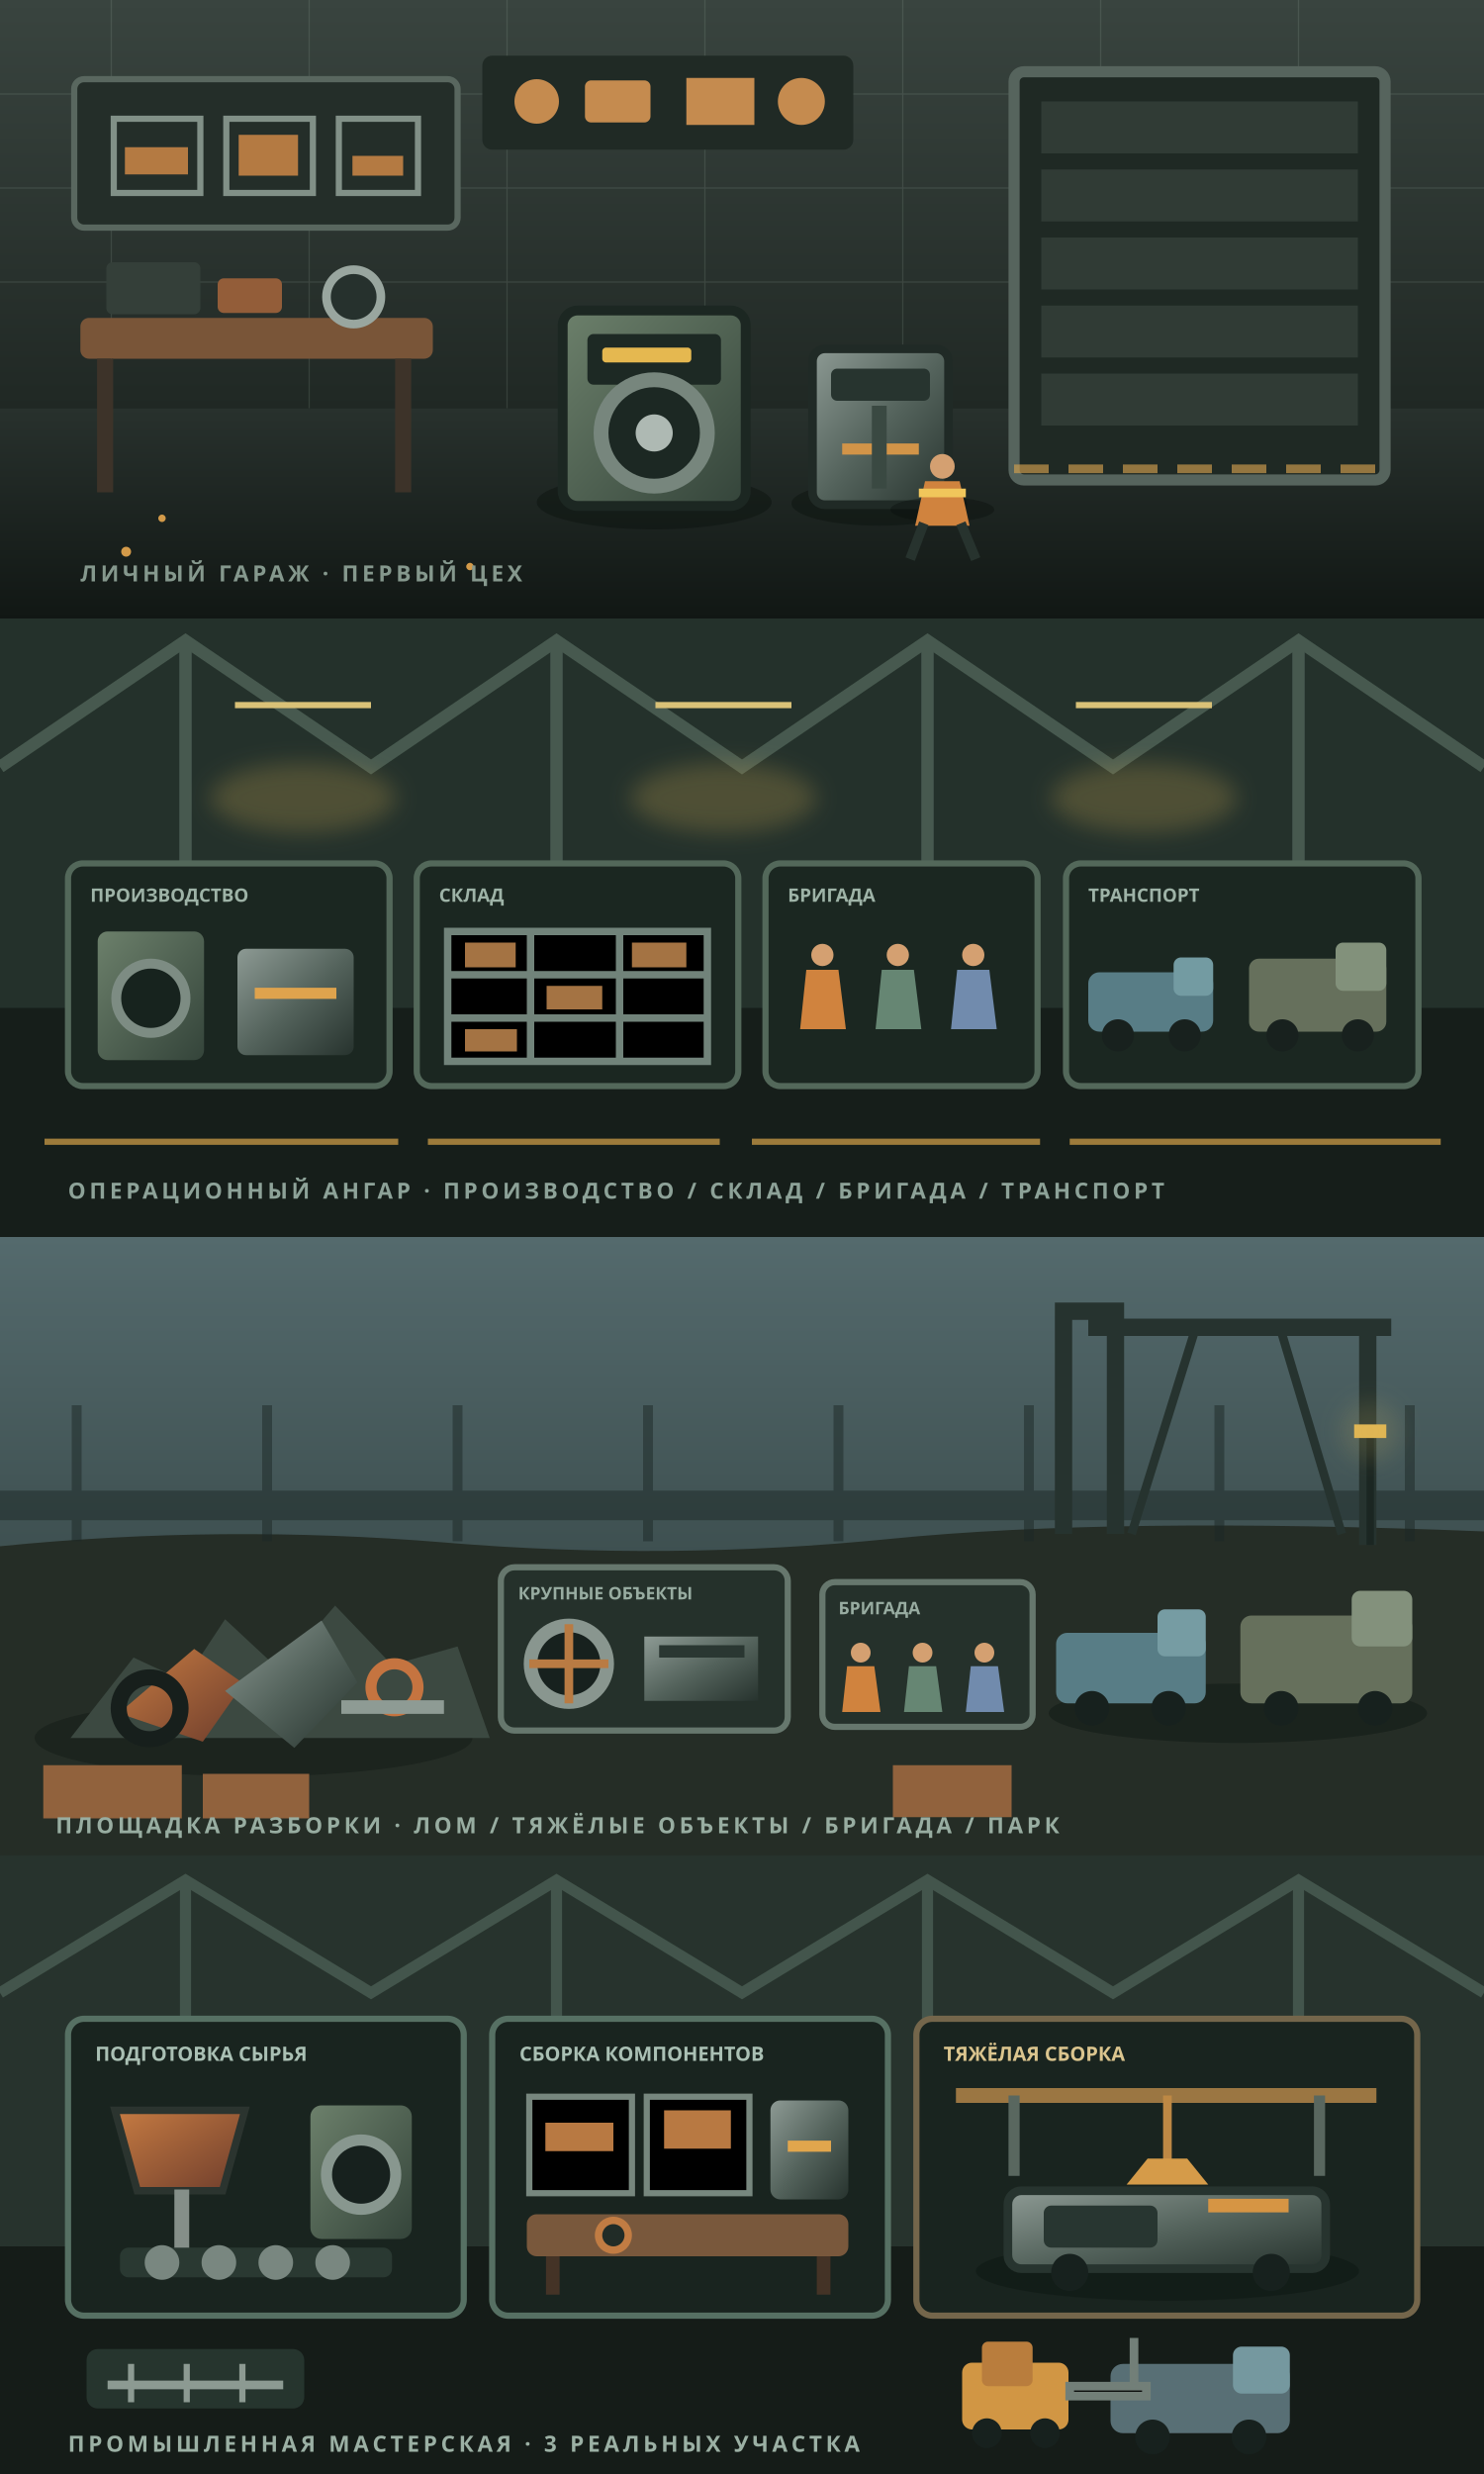
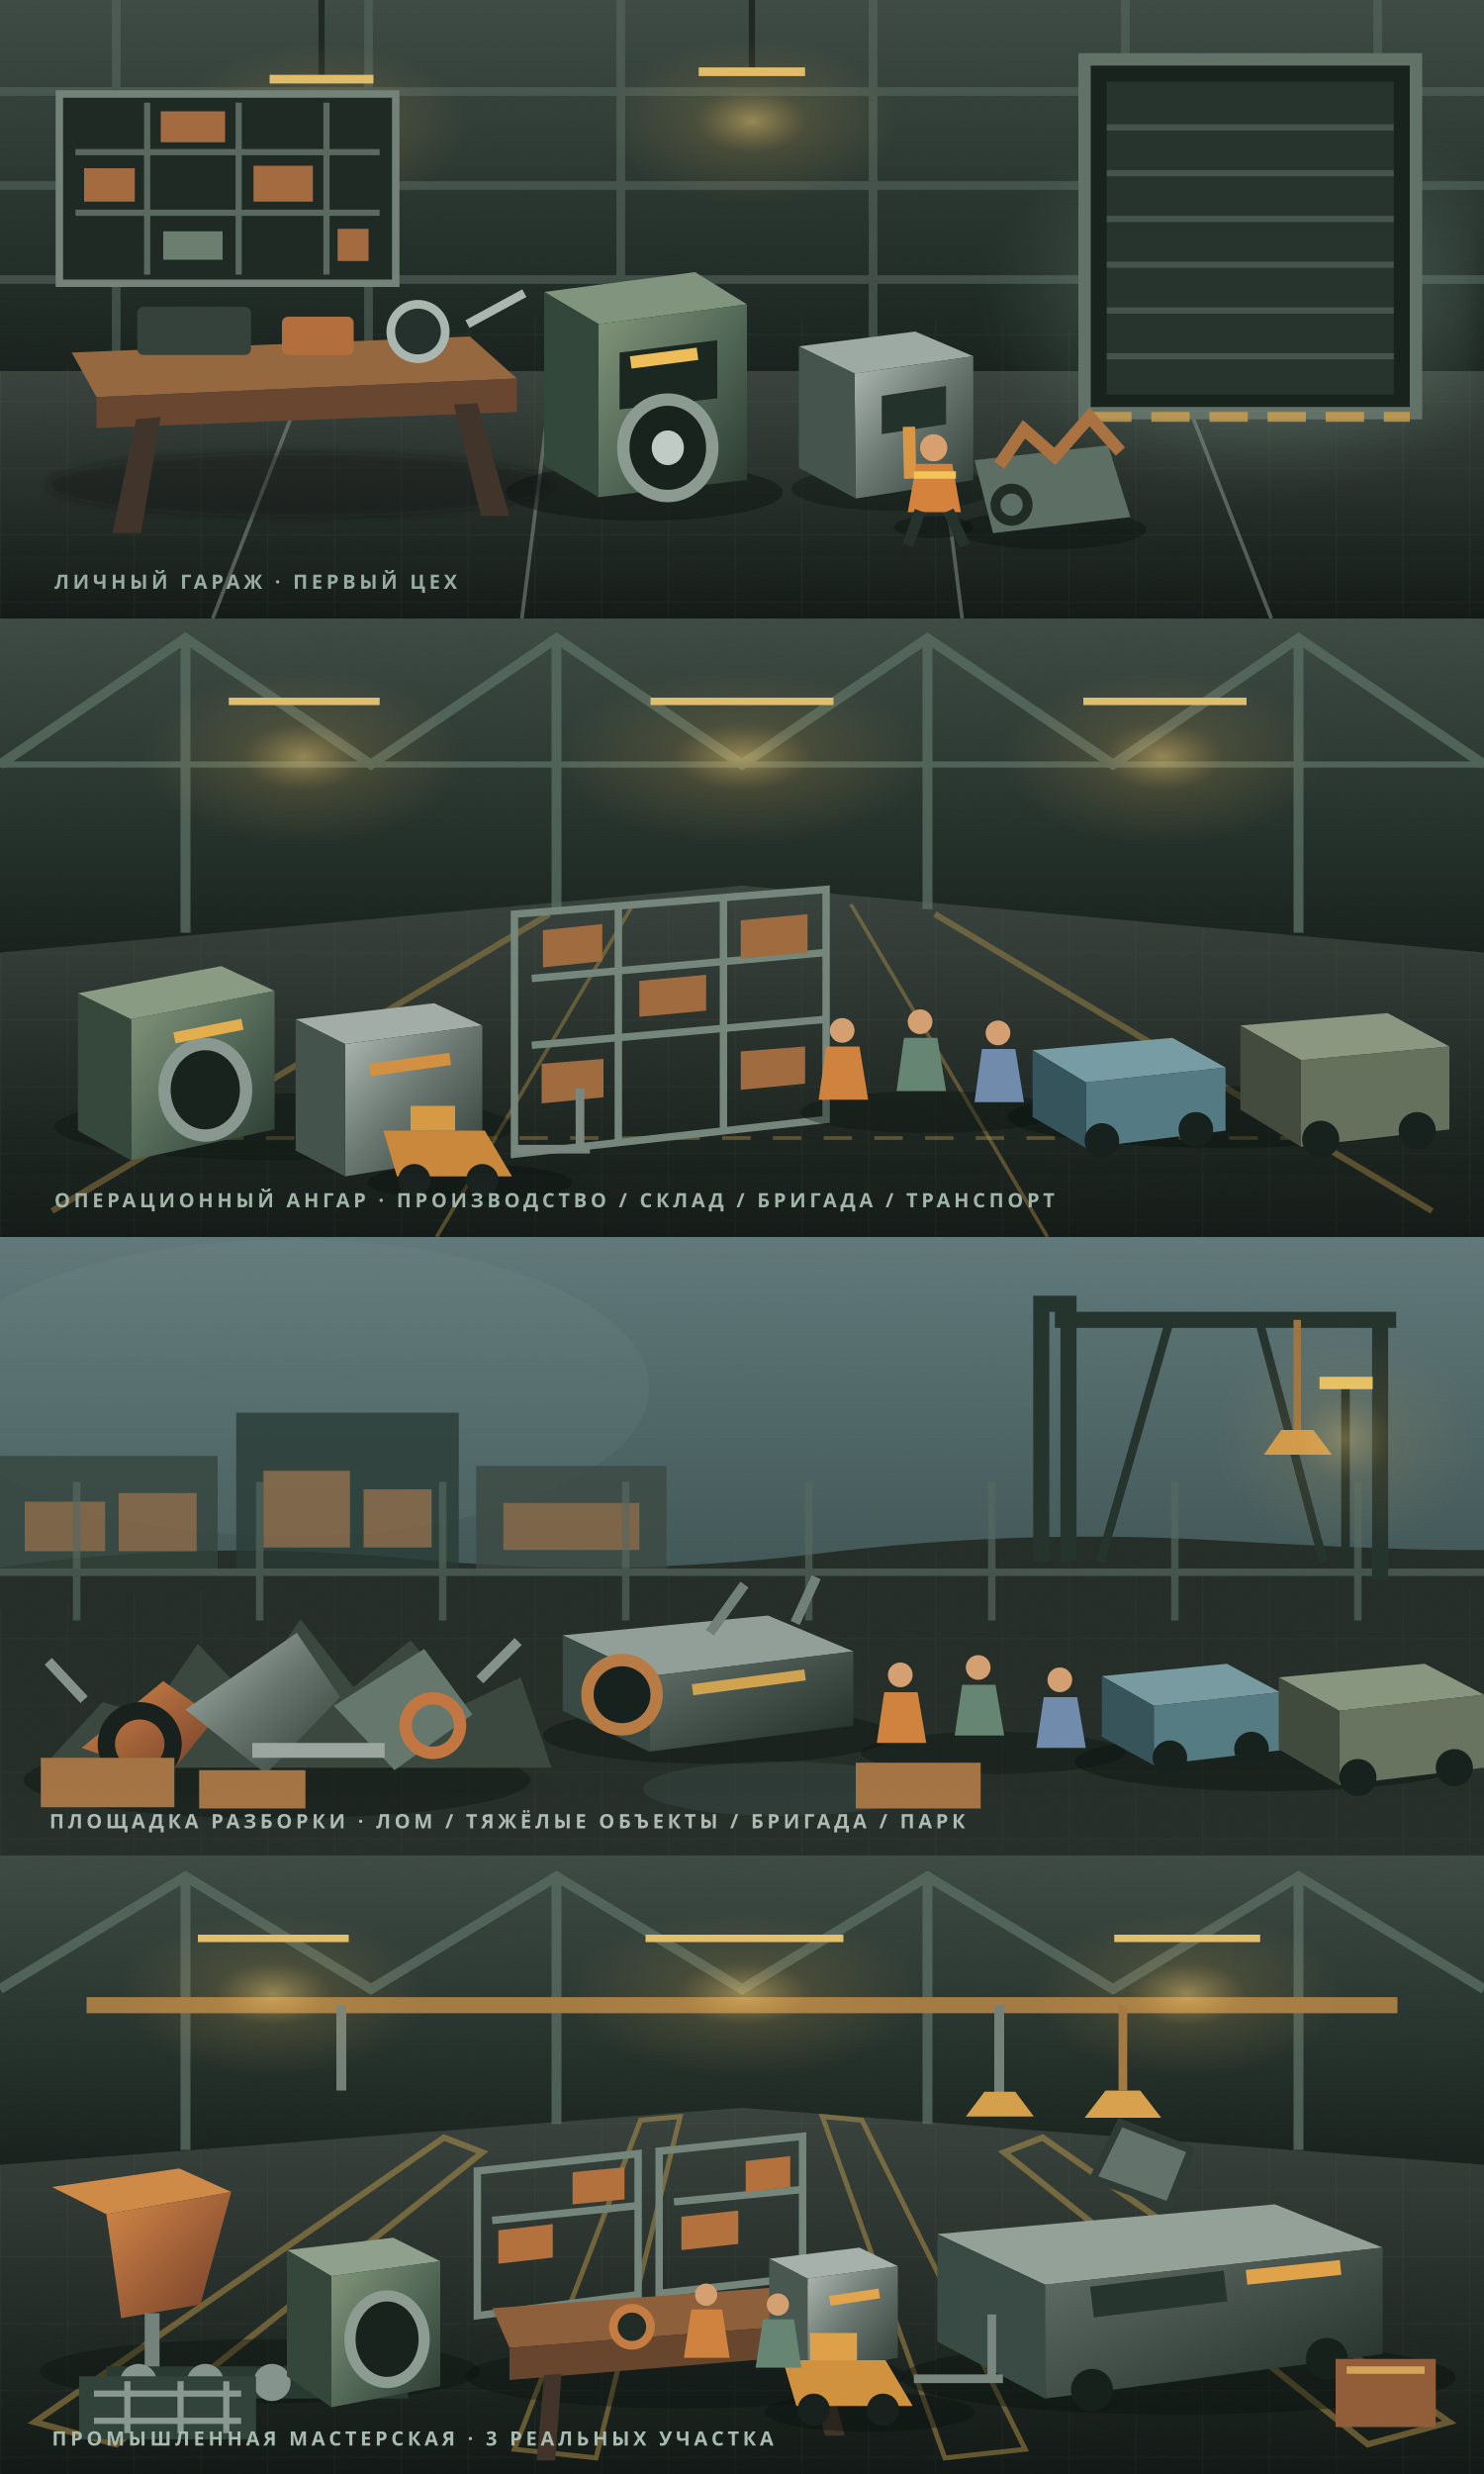
<svg xmlns="http://www.w3.org/2000/svg" width="1200" height="2000" viewBox="0 0 1200 2000">
  <defs>
-     <linearGradient id="wall" x1="0" y1="0" x2="0" y2="1">
-       <stop stop-color="#39443f" />
-       <stop offset="1" stop-color="#202824" />
-     </linearGradient>
-     <linearGradient id="floor" x1="0" y1="0" x2="0" y2="1">
-       <stop stop-color="#28312d" />
-       <stop offset="1" stop-color="#111714" />
+     <linearGradient id="wallDeep" x1="0" y1="0" x2="0" y2="1">
+       <stop stop-color="#3d4b44" />
+       <stop offset=".58" stop-color="#26332d" />
+       <stop offset="1" stop-color="#18211d" />
+     </linearGradient>
+     <linearGradient id="floorDeep" x1="0" y1="0" x2="0" y2="1">
+       <stop stop-color="#39433d" />
+       <stop offset="1" stop-color="#111815" />
    </linearGradient>
    <linearGradient id="steel" x1="0" y1="0" x2="1" y2="1">
-       <stop stop-color="#8d9a94" />
-       <stop offset=".52" stop-color="#53625b" />
-       <stop offset="1" stop-color="#27332e" />
+       <stop stop-color="#b0bbb4" />
+       <stop offset=".48" stop-color="#68766f" />
+       <stop offset="1" stop-color="#303d37" />
+     </linearGradient>
+     <linearGradient id="steelDark" x1="0" y1="0" x2="1" y2="1">
+       <stop stop-color="#63726a" />
+       <stop offset="1" stop-color="#202c27" />
    </linearGradient>
    <linearGradient id="rust" x1="0" y1="0" x2="1" y2="1">
-       <stop stop-color="#c67b42" />
-       <stop offset="1" stop-color="#6e3d2c" />
+       <stop stop-color="#d48848" />
+       <stop offset="1" stop-color="#713d29" />
    </linearGradient>
    <linearGradient id="amber" x1="0" y1="0" x2="0" y2="1">
-       <stop stop-color="#efbe5a" />
-       <stop offset="1" stop-color="#b47134" />
-     </linearGradient>
-     <linearGradient id="yardSky" x1="0" y1="0" x2="0" y2="1">
-       <stop stop-color="#546a6d" />
-       <stop offset="1" stop-color="#293735" />
+       <stop stop-color="#f4c768" />
+       <stop offset="1" stop-color="#a96330" />
    </linearGradient>
    <linearGradient id="greenMachine" x1="0" y1="0" x2="1" y2="1">
-       <stop stop-color="#6c806b" />
-       <stop offset="1" stop-color="#34443a" />
-     </linearGradient>
-     <filter id="shadow" x="-40%" y="-40%" width="180%" height="180%">
-       <feGaussianBlur stdDeviation="7" />
+       <stop stop-color="#85977c" />
+       <stop offset=".5" stop-color="#546958" />
+       <stop offset="1" stop-color="#29382f" />
+     </linearGradient>
+     <linearGradient id="sky" x1="0" y1="0" x2="0" y2="1">
+       <stop stop-color="#60787a" />
+       <stop offset=".55" stop-color="#415756" />
+       <stop offset="1" stop-color="#263532" />
+     </linearGradient>
+     <radialGradient id="lamp">
+       <stop stop-color="#f3ce73" stop-opacity=".52" />
+       <stop offset=".38" stop-color="#d6a44d" stop-opacity=".15" />
+       <stop offset="1" stop-color="#d6a44d" stop-opacity="0" />
+     </radialGradient>
+     <radialGradient id="doorLight">
+       <stop stop-color="#b6d0bd" stop-opacity=".45" />
+       <stop offset="1" stop-color="#7aa18a" stop-opacity="0" />
+     </radialGradient>
+     <filter id="smallShadow" x="-30%" y="-30%" width="160%" height="180%">
+       <feGaussianBlur stdDeviation="4" />
    </filter>
-     <filter id="glow" x="-50%" y="-50%" width="200%" height="200%">
-       <feGaussianBlur stdDeviation="9" />
+     <filter id="glow" x="-60%" y="-60%" width="220%" height="220%">
+       <feGaussianBlur stdDeviation="14" />
    </filter>
+     <filter id="noise" x="-10%" y="-10%" width="120%" height="120%">
+       <feTurbulence baseFrequency=".8" numOctaves="2" seed="7" type="fractalNoise" result="n" />
+       <feColorMatrix in="n" values="1 0 0 0 0 0 1 0 0 0 0 0 1 0 0 0 0 0 .035 0" />
+     </filter>
+     <pattern id="grid" width="54" height="54" patternUnits="userSpaceOnUse">
+       <path d="M54 0H0V54" fill="none" stroke="#a9bbb0" stroke-opacity=".06" stroke-width="2" />
+     </pattern>
  </defs>
  <g id="garage">
-     <rect width="1200" height="500" fill="#151d19" />
-     <rect x="0" y="0" width="1200" height="330" fill="url(#wall)" />
-     <rect x="0" y="330" width="1200" height="170" fill="url(#floor)" />
-     <g opacity=".16" stroke="#a8b6af">
-       <path d="M0 76H1200M0 152H1200M0 228H1200" />
-       <path d="M90 0v330M250 0v330M410 0v330M570 0v330M730 0v330M890 0v330M1050 0v330" />
-     </g>
-     <rect x="820" y="58" width="300" height="330" rx="8" fill="#1f2924" stroke="#56645d" stroke-width="9" />
-     <g fill="#303b35">
-       <rect x="842" y="82" width="256" height="42" />
-       <rect x="842" y="137" width="256" height="42" />
-       <rect x="842" y="192" width="256" height="42" />
-       <rect x="842" y="247" width="256" height="42" />
-       <rect x="842" y="302" width="256" height="42" />
-     </g>
-     <path d="M820 379h300" stroke="#d3a04e" stroke-width="7" stroke-dasharray="28 16" opacity=".65" />
-     <rect x="65" y="257" width="285" height="33" rx="7" fill="#795538" />
-     <path d="M85 290v108M326 290v108" stroke="#3d3329" stroke-width="13" />
-     <rect x="86" y="212" width="76" height="42" rx="5" fill="#343f39" />
-     <rect x="176" y="225" width="52" height="28" rx="5" fill="#935d39" />
-     <circle cx="286" cy="240" r="22" fill="#26312d" stroke="#99a69f" stroke-width="7" />
-     <rect x="60" y="64" width="310" height="120" rx="8" fill="#242e29" stroke="#59675f" stroke-width="5" />
-     <g stroke="#819087" stroke-width="5">
-       <path d="M92 96h70v60H92zM183 96h70v60h-70zM274 96h64v60h-64z" fill="none" />
-     </g>
-     <g fill="#b47a42">
-       <rect x="101" y="119" width="51" height="22" />
-       <rect x="193" y="109" width="48" height="33" />
-       <rect x="285" y="126" width="41" height="16" />
-     </g>
-     <g transform="translate(450 174)">
-       <ellipse cx="79" cy="232" rx="95" ry="22" fill="#080e0b" opacity=".4" />
-       <rect x="5" y="77" width="148" height="158" rx="12" fill="url(#greenMachine)" stroke="#1c2722" stroke-width="8" />
-       <rect x="25" y="96" width="108" height="41" rx="5" fill="#1d2924" />
-       <rect x="37" y="107" width="72" height="12" rx="3" fill="#e5b850" />
-       <circle cx="79" cy="176" r="43" fill="#1c2823" stroke="#77867d" stroke-width="12" />
-       <circle cx="79" cy="176" r="15" fill="#aeb9b3" />
-     </g>
-     <g transform="translate(650 230)">
-       <ellipse cx="61" cy="177" rx="71" ry="18" fill="#080e0b" opacity=".4" />
-       <rect x="7" y="52" width="110" height="126" rx="10" fill="url(#steel)" stroke="#202a26" stroke-width="7" />
-       <rect x="22" y="68" width="80" height="26" rx="5" fill="#27342f" />
-       <path d="M31 133h62" stroke="#d29448" stroke-width="9" />
-       <path d="M61 98v67" stroke="#3a4942" stroke-width="12" />
-     </g>
-     <g transform="translate(390 45)">
-       <rect width="300" height="76" rx="8" fill="#202a25" />
-       <g fill="#c58b4f">
-         <circle cx="44" cy="37" r="18" />
-         <rect x="83" y="20" width="53" height="34" rx="5" />
-         <path d="M165 18h55v38h-55z" />
-         <circle cx="258" cy="37" r="19" />
-       </g>
-     </g>
-     <g transform="translate(728 367)">
-       <ellipse cx="34" cy="45" rx="42" ry="10" fill="#070d0a" opacity=".38" />
-       <circle cx="34" cy="10" r="10" fill="#d4a071" />
-       <path d="M20 22h28l8 36H12z" fill="#d0833e" />
-       <path d="M19 56l-11 29M49 56l12 29" stroke="#27332e" stroke-width="8" />
-       <rect x="15" y="28" width="38" height="7" fill="#f1c65b" />
-     </g>
-     <g fill="#d39a49">
-       <circle cx="102" cy="446" r="4" />
-       <circle cx="131" cy="419" r="3" />
-       <circle cx="380" cy="458" r="3" />
-     </g>
-     <text x="65" y="470" fill="#85988d" font-family="system-ui" font-size="18" font-weight="700" letter-spacing="3">ЛИЧНЫЙ ГАРАЖ · ПЕРВЫЙ ЦЕХ</text>
+     <rect width="1200" height="500" fill="#0e1512" />
+     <rect width="1200" height="300" fill="url(#wallDeep)" />
+     <path d="M0 300H1200V500H0Z" fill="url(#floorDeep)" />
+     <path d="M0 300L420 258H780L1200 300V500H0Z" fill="url(#grid)" opacity=".75" />
+     <rect width="1200" height="500" filter="url(#noise)" opacity=".55" />
+     <g stroke="#56685e" stroke-width="7" opacity=".58">
+       <path d="M0 74H1200M0 150H1200M0 226H1200" />
+       <path d="M94 0V300M298 0V300M502 0V300M706 0V300M910 0V300M1114 0V300" />
+     </g>
+     <g opacity=".5">
+       <path d="M250 300L172 500M450 277L422 500M750 277L778 500M950 300L1028 500" stroke="#8b9991" stroke-width="3" />
+     </g>
+     <ellipse cx="1025" cy="244" rx="230" ry="155" fill="url(#doorLight)" filter="url(#glow)" />
+     <path d="M877 48H1145V334H877Z" fill="#18231e" stroke="#627269" stroke-width="10" />
+     <path d="M895 66H1127V319H895Z" fill="#27342e" />
+     <g stroke="#44544c" stroke-width="5">
+       <path d="M895 103H1127M895 140H1127M895 177H1127M895 214H1127M895 251H1127M895 288H1127" />
+     </g>
+     <path d="M884 337H1140" stroke="#d4a34f" stroke-width="8" stroke-dasharray="31 16" opacity=".75" />
+     <g>
+       <path d="M260 0V62M608 0V56" stroke="#202925" stroke-width="5" />
+       <path d="M218 64H302M565 58H651" stroke="#e1bf6c" stroke-width="7" />
+       <ellipse cx="260" cy="102" rx="118" ry="67" fill="url(#lamp)" />
+       <ellipse cx="608" cy="98" rx="118" ry="67" fill="url(#lamp)" />
+     </g>
+     <g transform="translate(48 76)">
+       <path d="M0 0H272V153H0Z" fill="#202a25" stroke="#73837a" stroke-width="6" />
+       <path d="M13 47H259M13 96H259M71 7V146M145 7V146M216 7V146" stroke="#596960" stroke-width="5" />
+       <g fill="#a46b40">
+         <path d="M20 60h41v27H20zM82 14h52v25H82zM157 58h48v29h-48zM225 109h25v26h-25z" />
+         <path d="M84 111h48v23H84z" fill="#6c7e6f" />
+       </g>
+     </g>
+     <g transform="translate(58 245)">
+       <ellipse cx="185" cy="147" rx="205" ry="26" fill="#07100c" opacity=".35" filter="url(#smallShadow)" />
+       <path d="M0 40L322 27L360 61L20 76Z" fill="#95683f" />
+       <path d="M20 76L360 61V88L20 101Z" fill="#68462f" />
+       <path d="M52 94L72 92L56 186H33ZM309 82l19-1 26 91h-23Z" fill="#40342b" />
+       <g transform="translate(53 0)">
+         <rect x="0" y="3" width="92" height="39" rx="5" fill="#35423c" />
+         <rect x="117" y="11" width="58" height="31" rx="5" fill="#b36e3d" />
+         <circle cx="227" cy="23" r="22" fill="#25312c" stroke="#aab7b0" stroke-width="7" />
+         <path d="M267 17l46-25" stroke="#aab7b0" stroke-width="7" />
+       </g>
+     </g>
+     <g transform="translate(423 177)">
+       <ellipse cx="98" cy="221" rx="112" ry="23" fill="#07100c" opacity=".4" />
+       <path d="M17 59L139 43L181 69L61 85Z" fill="#81947e" />
+       <path d="M61 85L181 69V211L60 225Z" fill="url(#greenMachine)" />
+       <path d="M17 59L61 85V225L17 199Z" fill="#34473b" />
+       <path d="M78 108L157 98V145L78 154Z" fill="#1b2822" />
+       <path d="M87 116l54-7" stroke="#efbd57" stroke-width="10" />
+       <ellipse cx="117" cy="185" rx="36" ry="39" fill="#18231e" stroke="#8c9b92" stroke-width="10" />
+       <ellipse cx="117" cy="185" rx="13" ry="14" fill="#c1cbc5" />
+     </g>
+     <g transform="translate(646 237)">
+       <ellipse cx="77" cy="158" rx="83" ry="18" fill="#07100c" opacity=".35" />
+       <path d="M0 43l94-12 47 20-96 14z" fill="#9da9a3" />
+       <path d="M45 65l96-14v100L46 166z" fill="url(#steel)" />
+       <path d="M0 43l45 22 1 101-46-25z" fill="#45554e" />
+       <path d="M67 83l52-8v31l-52 8z" fill="#24322c" />
+       <path d="M89 108l1 42" stroke="#d99644" stroke-width="10" />
+     </g>
+     <g transform="translate(788 365)">
+       <ellipse cx="62" cy="63" rx="77" ry="16" fill="#07100c" opacity=".38" />
+       <path d="M0 7l108-12 18 58L15 66z" fill="#5d6e64" />
+       <path d="M20 11l20-29 25 22 28-32 25 28" fill="none" stroke="#aa7240" stroke-width="10" />
+       <circle cx="30" cy="43" r="13" fill="none" stroke="#222c27" stroke-width="8" />
+     </g>
+     <g transform="translate(727 347)">
+       <ellipse cx="28" cy="79" rx="32" ry="9" fill="#07100c" opacity=".4" />
+       <circle cx="28" cy="15" r="11" fill="#d8a06f" />
+       <path d="M14 28h29l7 39H7Z" fill="#d5823c" />
+       <path d="M17 66L7 94M40 66l13 28" stroke="#26332d" stroke-width="9" />
+       <path d="M12 37h34" stroke="#f0c458" stroke-width="6" />
+     </g>
+     <text x="44" y="476" fill="#98aba0" font-family="system-ui" font-size="16" font-weight="700" letter-spacing="3">ЛИЧНЫЙ ГАРАЖ · ПЕРВЫЙ ЦЕХ</text>
  </g>
  <g id="hangar" transform="translate(0 500)">
-     <rect width="1200" height="500" fill="#101713" />
-     <rect width="1200" height="315" fill="#24312b" />
-     <rect y="315" width="1200" height="185" fill="#161e1a" />
-     <g stroke="#53675b" stroke-width="10" fill="none" opacity=".75">
-       <path d="M0 120L150 18 300 120 450 18 600 120 750 18 900 120 1050 18 1200 120" />
-       <path d="M150 18v282M450 18v282M750 18v282M1050 18v282" />
-     </g>
-     <g fill="#e6bb58" opacity=".22" filter="url(#glow)">
-       <ellipse cx="245" cy="145" rx="75" ry="28" />
-       <ellipse cx="585" cy="145" rx="75" ry="28" />
-       <ellipse cx="925" cy="145" rx="75" ry="28" />
-     </g>
-     <g stroke="#d9c177" stroke-width="5">
-       <path d="M190 70h110M530 70h110M870 70h110" />
-     </g>
-     <g transform="translate(55 198)">
-       <rect width="260" height="180" rx="12" fill="#1b2721" stroke="#53685a" stroke-width="5" />
-       <text x="18" y="31" fill="#9eb3a7" font-family="system-ui" font-size="15" font-weight="800">ПРОИЗВОДСТВО</text>
-       <rect x="24" y="55" width="86" height="104" rx="8" fill="url(#greenMachine)" />
-       <circle cx="67" cy="109" r="28" fill="#17231e" stroke="#7d8c83" stroke-width="8" />
-       <rect x="137" y="69" width="94" height="86" rx="7" fill="url(#steel)" />
-       <path d="M151 105h66" stroke="#dfa34d" stroke-width="9" />
-     </g>
-     <g transform="translate(337 198)">
-       <rect width="260" height="180" rx="12" fill="#1b2721" stroke="#53685a" stroke-width="5" />
-       <text x="18" y="31" fill="#9eb3a7" font-family="system-ui" font-size="15" font-weight="800">СКЛАД</text>
-       <g stroke="#71837a" stroke-width="6">
-         <path d="M25 55h210v105H25zM25 90h210M25 125h210M92 55v105M164 55v105" />
-       </g>
-       <g fill="#a47343">
-         <rect x="39" y="64" width="41" height="20" />
-         <rect x="105" y="99" width="45" height="19" />
-         <rect x="174" y="64" width="44" height="20" />
-         <rect x="39" y="134" width="42" height="18" />
-       </g>
-     </g>
-     <g transform="translate(619 198)">
-       <rect width="220" height="180" rx="12" fill="#1b2721" stroke="#53685a" stroke-width="5" />
-       <text x="18" y="31" fill="#9eb3a7" font-family="system-ui" font-size="15" font-weight="800">БРИГАДА</text>
-       <g transform="translate(28 66)">
-         <circle cx="18" cy="8" r="9" fill="#d4a071" />
-         <path d="M5 20h26l6 48H0z" fill="#d0833e" />
-         <circle cx="79" cy="8" r="9" fill="#d4a071" />
-         <path d="M66 20h26l6 48H61z" fill="#668673" />
-         <circle cx="140" cy="8" r="9" fill="#d4a071" />
-         <path d="M127 20h26l6 48h-37z" fill="#718bad" />
-       </g>
-     </g>
-     <g transform="translate(862 198)">
-       <rect width="285" height="180" rx="12" fill="#1b2721" stroke="#53685a" stroke-width="5" />
-       <text x="18" y="31" fill="#9eb3a7" font-family="system-ui" font-size="15" font-weight="800">ТРАНСПОРТ</text>
-       <g transform="translate(18 72)">
-         <rect x="0" y="16" width="101" height="48" rx="9" fill="#587d86" />
-         <rect x="69" y="4" width="32" height="31" rx="6" fill="#739ba2" />
-         <circle cx="24" cy="67" r="13" fill="#18211e" />
-         <circle cx="78" cy="67" r="13" fill="#18211e" />
-         <rect x="130" y="5" width="111" height="59" rx="8" fill="#66705c" />
-         <rect x="200" y="-8" width="41" height="39" rx="6" fill="#82917b" />
-         <circle cx="157" cy="67" r="13" fill="#18211e" />
-         <circle cx="218" cy="67" r="13" fill="#18211e" />
-       </g>
-     </g>
-     <g stroke="#d6a348" stroke-width="5" opacity=".7">
-       <path d="M36 423h286M346 423h236M608 423h233M865 423h300" />
-     </g>
-     <text x="55" y="469" fill="#8da298" font-family="system-ui" font-size="18" font-weight="700" letter-spacing="3">ОПЕРАЦИОННЫЙ АНГАР · ПРОИЗВОДСТВО / СКЛАД / БРИГАДА / ТРАНСПОРТ</text>
+     <rect width="1200" height="500" fill="#0c1410" />
+     <rect width="1200" height="270" fill="url(#wallDeep)" />
+     <path d="M0 270L600 216L1200 270V500H0Z" fill="url(#floorDeep)" />
+     <path d="M0 270L600 216L1200 270V500H0Z" fill="url(#grid)" opacity=".62" />
+     <rect width="1200" height="500" filter="url(#noise)" opacity=".45" />
+     <g stroke="#596d61" stroke-width="8" fill="none" opacity=".8">
+       <path d="M0 118L150 16L300 118L450 16L600 118L750 16L900 118L1050 16L1200 118" />
+       <path d="M150 16V254M450 16V235M750 16V235M1050 16V254" />
+       <path d="M0 118H1200" stroke-width="5" />
+     </g>
+     <g>
+       <path d="M185 67h122M526 67h148M876 67h132" stroke="#dfbf6f" stroke-width="6" />
+       <ellipse cx="245" cy="112" rx="130" ry="72" fill="url(#lamp)" />
+       <ellipse cx="600" cy="112" rx="150" ry="72" fill="url(#lamp)" />
+       <ellipse cx="940" cy="112" rx="130" ry="72" fill="url(#lamp)" />
+     </g>
+     <g stroke="#d0a64f" stroke-opacity=".35" fill="none">
+       <path d="M42 479L444 239M1158 479L756 239" stroke-width="5" />
+       <path d="M353 500L512 231M847 500L688 231" stroke-width="3" />
+       <path d="M92 420H1108" stroke-width="3" stroke-dasharray="23 18" />
+     </g>
+     <g transform="translate(55 233)">
+       <ellipse cx="175" cy="178" rx="186" ry="27" fill="#07100c" opacity=".35" />
+       <path d="M8 70l116-22 43 20-116 23z" fill="#8a9b83" />
+       <path d="M51 91l116-23v112l-116 25z" fill="url(#greenMachine)" />
+       <path d="M8 70l43 21v114L8 181z" fill="#36483c" />
+       <ellipse cx="111" cy="148" rx="33" ry="37" fill="#18231e" stroke="#899890" stroke-width="10" />
+       <path d="M86 106l55-11" stroke="#e2ae4e" stroke-width="9" />
+       <g transform="translate(184 40)">
+         <path d="M0 51l112-13 39 18-111 15z" fill="#a3ada8" />
+         <path d="M40 71l111-15v104l-111 18z" fill="url(#steel)" />
+         <path d="M0 51l40 20v107L0 157z" fill="#44534c" />
+         <path d="M60 92l65-9" stroke="#d29142" stroke-width="10" />
+       </g>
+     </g>
+     <g transform="translate(416 239)" stroke="#75877c" stroke-width="6" fill="none">
+       <path d="M0 0l252-20v186L0 194z" />
+       <path d="M14 52l238-21M14 106l238-21M84-7v190M169-14v190" />
+       <g fill="#a16b40" stroke="none">
+         <path d="M23 13l48-5v30l-48 5zM101 54l54-5v29l-54 5zM183 5l54-5v31l-54 5zM22 121l50-4v31l-50 5zM183 111l52-4v30l-52 5z" />
+       </g>
+     </g>
+     <g transform="translate(661 321)">
+       <ellipse cx="91" cy="78" rx="105" ry="17" fill="#07100c" opacity=".35" />
+       <g>
+         <circle cx="20" cy="12" r="10" fill="#d4a071" />
+         <path d="M7 25h27l7 43H1z" fill="#d0833e" />
+       </g>
+       <g transform="translate(63 -7)">
+         <circle cx="20" cy="12" r="10" fill="#d4a071" />
+         <path d="M7 25h27l7 43H1z" fill="#668673" />
+       </g>
+       <g transform="translate(126 2)">
+         <circle cx="20" cy="12" r="10" fill="#d4a071" />
+         <path d="M7 25h27l7 43H1z" fill="#718bad" />
+       </g>
+     </g>
+     <g transform="translate(835 285)">
+       <ellipse cx="155" cy="118" rx="175" ry="25" fill="#07100c" opacity=".42" />
+       <g transform="translate(0 27)">
+         <path d="M0 37l113-10 43 24-113 12z" fill="#789ca3" />
+         <path d="M43 63l113-12v51L43 116z" fill="#547b84" />
+         <path d="M0 37l43 26v53L0 91z" fill="#36545b" />
+         <circle cx="56" cy="110" r="14" fill="#17211e" />
+         <circle cx="132" cy="101" r="14" fill="#17211e" />
+       </g>
+       <g transform="translate(168 0)">
+         <path d="M0 44l119-10 50 27-120 11z" fill="#8b9780" />
+         <path d="M49 72l120-11v67L49 142z" fill="#65715d" />
+         <path d="M0 44l49 28v70L0 112z" fill="#424b3d" />
+         <circle cx="65" cy="136" r="15" fill="#17211e" />
+         <circle cx="143" cy="129" r="15" fill="#17211e" />
+       </g>
+     </g>
+     <g transform="translate(310 392)">
+       <ellipse cx="70" cy="64" rx="83" ry="15" fill="#07100c" opacity=".4" />
+       <path d="M0 22h82l22 37H11z" fill="#c9883c" />
+       <path d="M22 22V2h36v20" fill="#d69a45" />
+       <circle cx="25" cy="62" r="13" fill="#18211e" />
+       <circle cx="80" cy="62" r="13" fill="#18211e" />
+       <path d="M105 37h62M159 37V-12" stroke="#79877f" stroke-width="7" />
+     </g>
+     <text x="44" y="476" fill="#a1b4a9" font-family="system-ui" font-size="16" font-weight="700" letter-spacing="3">ОПЕРАЦИОННЫЙ АНГАР · ПРОИЗВОДСТВО / СКЛАД / БРИГАДА / ТРАНСПОРТ</text>
  </g>
  <g id="yard" transform="translate(0 1000)">
-     <rect width="1200" height="500" fill="url(#yardSky)" />
-     <path d="M0 250 Q180 232 360 247 T720 244 T1200 238 V500H0Z" fill="#252d26" />
-     <g opacity=".5" fill="#1c2825">
-       <path d="M0 205h1200v24H0z" />
-       <path d="M58 136h8v110h-8zM212 136h8v110h-8zM366 136h8v110h-8zM520 136h8v110h-8zM674 136h8v110h-8zM828 136h8v110h-8zM982 136h8v110h-8zM1136 136h8v110h-8z" />
-     </g>
-     <g transform="translate(860 35)" stroke="#26332f" stroke-width="14" fill="none">
-       <path d="M0 205V25H42V205M20 38h245M246 38v176" />
-       <path d="M107 38L55 205M175 38L225 205" stroke-width="7" />
-     </g>
-     <path d="M1108 249v-92" stroke="#1b2622" stroke-width="6" />
-     <path d="M1095 157h26" stroke="#dfb351" stroke-width="11" />
-     <circle cx="1108" cy="157" r="24" fill="#e7c766" opacity=".14" filter="url(#glow)" />
-     <g transform="translate(45 248)">
-       <ellipse cx="160" cy="157" rx="177" ry="31" fill="#08100c" opacity=".32" />
-       <path d="M12 157L63 92 104 111 137 61 181 102 226 50 272 98 325 83 351 157Z" fill="#3c4941" />
-       <path d="M51 137l61-52 40 28-33 47z" fill="url(#rust)" />
-       <path d="M137 119l78-57 29 50-51 53z" fill="url(#steel)" />
-       <circle cx="76" cy="133" r="25" fill="none" stroke="#171f1c" stroke-width="13" />
-       <circle cx="274" cy="116" r="19" fill="none" stroke="#c57440" stroke-width="9" />
-       <path d="M231 132h83" stroke="#8e9b94" stroke-width="11" />
-     </g>
-     <g transform="translate(405 267)">
-       <rect width="232" height="132" rx="11" fill="#25312b" stroke="#66776d" stroke-width="5" />
-       <text x="14" y="26" fill="#98aca1" font-family="system-ui" font-size="14" font-weight="800">КРУПНЫЕ ОБЪЕКТЫ</text>
-       <circle cx="55" cy="78" r="31" fill="#17211e" stroke="#89968f" stroke-width="11" />
-       <path d="M55 46v64M23 78h64" stroke="#b97b43" stroke-width="7" />
-       <path d="M116 56h92v52h-92z" fill="url(#steel)" />
-       <path d="M128 68h69" stroke="#2a3732" stroke-width="10" />
-     </g>
-     <g transform="translate(665 279)">
-       <rect width="170" height="117" rx="10" fill="#25312b" stroke="#66776d" stroke-width="5" />
-       <text x="13" y="26" fill="#98aca1" font-family="system-ui" font-size="14" font-weight="800">БРИГАДА</text>
-       <g transform="translate(16 50)">
-         <circle cx="15" cy="7" r="8" fill="#d4a071" />
-         <path d="M4 18h22l5 37H0z" fill="#d0833e" />
-         <circle cx="65" cy="7" r="8" fill="#d4a071" />
-         <path d="M54 18h22l5 37H50z" fill="#668673" />
-         <circle cx="115" cy="7" r="8" fill="#d4a071" />
-         <path d="M104 18h22l5 37H100z" fill="#718bad" />
-       </g>
-     </g>
-     <g transform="translate(854 282)">
-       <ellipse cx="147" cy="103" rx="153" ry="24" fill="#07100c" opacity=".35" />
-       <rect x="0" y="38" width="121" height="57" rx="9" fill="#587d86" />
-       <rect x="82" y="19" width="39" height="38" rx="6" fill="#769ca3" />
-       <circle cx="29" cy="99" r="14" fill="#17211e" />
-       <circle cx="91" cy="99" r="14" fill="#17211e" />
-       <rect x="149" y="24" width="139" height="71" rx="9" fill="#66705c" />
-       <rect x="239" y="4" width="49" height="45" rx="7" fill="#83917c" />
-       <circle cx="182" cy="99" r="14" fill="#17211e" />
-       <circle cx="258" cy="99" r="14" fill="#17211e" />
-     </g>
-     <g fill="#91623d">
-       <rect x="35" y="427" width="112" height="43" />
-       <rect x="164" y="434" width="86" height="36" />
-       <rect x="722" y="427" width="96" height="42" />
-     </g>
-     <text x="45" y="482" fill="#98ada1" font-family="system-ui" font-size="18" font-weight="700" letter-spacing="3">ПЛОЩАДКА РАЗБОРКИ · ЛОМ / ТЯЖЁЛЫЕ ОБЪЕКТЫ / БРИГАДА / ПАРК</text>
+     <rect width="1200" height="500" fill="url(#sky)" />
+     <ellipse cx="235" cy="122" rx="290" ry="120" fill="#8aa2a0" opacity=".09" />
+     <path d="M0 267Q160 244 330 260T661 256T980 245T1200 253V500H0Z" fill="#242d27" />
+     <path d="M0 300L600 245L1200 285V500H0Z" fill="url(#grid)" opacity=".52" />
+     <rect width="1200" height="500" filter="url(#noise)" opacity=".5" />
+     <g opacity=".78">
+       <path d="M0 177h176v91H0z" fill="#34443d" />
+       <path d="M191 142h180v126H191z" fill="#293a34" />
+       <path d="M385 185h154v83H385z" fill="#3c4841" />
+       <g fill="#8d6844">
+         <path d="M20 214h65v40H20zM96 207h63v47H96zM213 189h70v62h-70zM294 204h55v47h-55zM407 215h110v38H407z" />
+       </g>
+     </g>
+     <g stroke="#56695f" stroke-width="6" opacity=".65">
+       <path d="M0 271H1200" />
+       <path d="M62 198v112M210 198v112M358 198v112M506 198v112M654 198v112M802 198v112M950 198v112M1098 198v112" />
+     </g>
+     <g transform="translate(842 36)" stroke="#26342e" fill="none">
+       <path d="M0 226V18h22v208M11 31h276M274 31v210" stroke-width="13" />
+       <path d="M104 31L48 226M176 31l52 195" stroke-width="7" />
+       <path d="M207 31v90" stroke="#9d7542" stroke-width="6" />
+       <path d="M194 120h26l15 20h-55z" fill="#d19a4b" stroke="none" />
+     </g>
+     <g>
+       <path d="M1088 267V116" stroke="#22302a" stroke-width="7" />
+       <path d="M1067 118h43" stroke="#e7c466" stroke-width="10" />
+       <ellipse cx="1088" cy="163" rx="105" ry="90" fill="url(#lamp)" opacity=".65" />
+     </g>
+     <g transform="translate(34 262)">
+       <ellipse cx="190" cy="177" rx="205" ry="31" fill="#07100c" opacity=".38" />
+       <path d="M0 167L49 114 86 125 126 67 166 109 209 47 252 102 298 64 341 116 387 94 412 167Z" fill="#3b4840" />
+       <path d="M32 151l66-54 42 30-39 48z" fill="url(#rust)" />
+       <path d="M116 120l90-62 35 52-60 62z" fill="url(#steel)" />
+       <path d="M236 117l73-46 39 53-63 45z" fill="#66786e" />
+       <circle cx="79" cy="148" r="27" fill="none" stroke="#18211d" stroke-width="14" />
+       <circle cx="316" cy="133" r="22" fill="none" stroke="#c27743" stroke-width="10" />
+       <path d="M170 153h107" stroke="#9aa69f" stroke-width="12" />
+       <path d="M34 112l-29-31M354 96l31-31" stroke="#85928b" stroke-width="8" />
+     </g>
+     <g transform="translate(455 298)">
+       <ellipse cx="125" cy="105" rx="141" ry="23" fill="#07100c" opacity=".38" />
+       <path d="M0 24l166-16 69 29-165 20z" fill="#929f98" />
+       <path d="M70 57l165-20v60L70 118z" fill="url(#steelDark)" />
+       <path d="M0 24l70 33v61L0 85z" fill="#394943" />
+       <circle cx="48" cy="72" r="28" fill="#17211e" stroke="#b87b43" stroke-width="10" />
+       <path d="M105 68l91-12" stroke="#d0a351" stroke-width="9" />
+       <path d="M119 22l28-39M188 14l17-37" stroke="#718078" stroke-width="8" />
+     </g>
+     <g transform="translate(708 343)">
+       <ellipse cx="95" cy="74" rx="107" ry="17" fill="#07100c" opacity=".35" />
+       <g>
+         <circle cx="20" cy="11" r="10" fill="#d4a071" />
+         <path d="M7 25h27l7 41H1z" fill="#d0833e" />
+       </g>
+       <g transform="translate(63 -6)">
+         <circle cx="20" cy="11" r="10" fill="#d4a071" />
+         <path d="M7 25h27l7 41H1z" fill="#668673" />
+       </g>
+       <g transform="translate(129 4)">
+         <circle cx="20" cy="11" r="10" fill="#d4a071" />
+         <path d="M7 25h27l7 41H1z" fill="#718bad" />
+       </g>
+     </g>
+     <g transform="translate(891 316)">
+       <ellipse cx="137" cy="108" rx="159" ry="24" fill="#07100c" opacity=".4" />
+       <g>
+         <path d="M0 39l101-10 43 23-102 11z" fill="#789ba2" />
+         <path d="M42 63l102-11v47L42 111z" fill="#557b83" />
+         <path d="M0 39l42 24v48L0 88z" fill="#36545a" />
+         <circle cx="55" cy="105" r="14" fill="#17211e" />
+         <circle cx="121" cy="98" r="14" fill="#17211e" />
+       </g>
+       <g transform="translate(143 -5)">
+         <path d="M0 45l118-11 48 25-117 13z" fill="#89967f" />
+         <path d="M49 72l117-13v59L49 132z" fill="#68745f" />
+         <path d="M0 45l49 27v60L0 103z" fill="#414b3d" />
+         <circle cx="64" cy="126" r="15" fill="#17211e" />
+         <circle cx="142" cy="118" r="15" fill="#17211e" />
+       </g>
+     </g>
+     <ellipse cx="632" cy="446" rx="112" ry="22" fill="#496264" opacity=".22" />
+     <g fill="#a47444">
+       <path d="M33 421h108v40H33zM161 431h86v31h-86zM692 425h101v37H692z" />
+     </g>
+     <text x="40" y="478" fill="#adbbb4" font-family="system-ui" font-size="16" font-weight="700" letter-spacing="3">ПЛОЩАДКА РАЗБОРКИ · ЛОМ / ТЯЖЁЛЫЕ ОБЪЕКТЫ / БРИГАДА / ПАРК</text>
  </g>
  <g id="industrial" transform="translate(0 1500)">
-     <rect width="1200" height="500" fill="#111814" />
-     <rect width="1200" height="316" fill="#27332d" />
-     <rect y="316" width="1200" height="184" fill="#151c18" />
-     <g stroke="#4d6257" stroke-width="9" fill="none" opacity=".72">
-       <path d="M0 111L150 20 300 111 450 20 600 111 750 20 900 111 1050 20 1200 111" />
-       <path d="M150 20v290M450 20v290M750 20v290M1050 20v290" />
-     </g>
-     <g transform="translate(55 132)">
-       <rect width="320" height="240" rx="13" fill="#19241f" stroke="#567063" stroke-width="5" />
-       <text x="22" y="34" fill="#aac0b4" font-family="system-ui" font-size="16" font-weight="800">ПОДГОТОВКА СЫРЬЯ</text>
-       <path d="M38 74h105l-18 65H56z" fill="url(#rust)" stroke="#2b342f" stroke-width="6" />
-       <path d="M92 138v48" stroke="#858f89" stroke-width="12" />
-       <rect x="42" y="185" width="220" height="24" rx="7" fill="#2a3932" />
-       <g fill="#798780">
-         <circle cx="76" cy="197" r="14" />
-         <circle cx="122" cy="197" r="14" />
-         <circle cx="168" cy="197" r="14" />
-         <circle cx="214" cy="197" r="14" />
-       </g>
-       <rect x="196" y="70" width="82" height="108" rx="9" fill="url(#greenMachine)" />
-       <circle cx="237" cy="126" r="28" fill="#17211e" stroke="#88978f" stroke-width="9" />
-     </g>
-     <g transform="translate(398 132)">
-       <rect width="320" height="240" rx="13" fill="#19241f" stroke="#567063" stroke-width="5" />
-       <text x="22" y="34" fill="#aac0b4" font-family="system-ui" font-size="16" font-weight="800">СБОРКА КОМПОНЕНТОВ</text>
-       <rect x="28" y="158" width="260" height="34" rx="8" fill="#79583c" />
-       <path d="M49 192v31M268 192v31" stroke="#443326" stroke-width="11" />
-       <g stroke="#77877e" stroke-width="5">
-         <path d="M30 63h83v78H30zM125 63h83v78h-83z" />
-       </g>
-       <g fill="#b87942">
-         <rect x="43" y="84" width="55" height="23" />
-         <rect x="139" y="74" width="54" height="31" />
-       </g>
-       <rect x="225" y="66" width="63" height="80" rx="8" fill="url(#steel)" />
-       <path d="M239 103h35" stroke="#e1a64d" stroke-width="9" />
-       <circle cx="98" cy="175" r="12" fill="#212c27" stroke="#c17c43" stroke-width="6" />
-     </g>
-     <g transform="translate(741 132)">
-       <rect width="405" height="240" rx="13" fill="#19241f" stroke="#74664b" stroke-width="5" />
-       <text x="22" y="34" fill="#dbc58e" font-family="system-ui" font-size="16" font-weight="800">ТЯЖЁЛАЯ СБОРКА</text>
-       <path d="M32 62h340" stroke="#9b7642" stroke-width="12" />
-       <path d="M79 62v65M326 62v65" stroke="#59675f" stroke-width="9" />
-       <path d="M203 62v52" stroke="#bd8844" stroke-width="7" />
-       <path d="M187 113h32l17 21h-66z" fill="#d59b49" />
-       <ellipse cx="203" cy="204" rx="155" ry="24" fill="#07100c" opacity=".35" />
-       <rect x="74" y="139" width="257" height="63" rx="11" fill="url(#steel)" stroke="#27342f" stroke-width="7" />
-       <rect x="103" y="151" width="92" height="34" rx="6" fill="#283631" />
-       <circle cx="124" cy="205" r="15" fill="#17211e" />
-       <circle cx="287" cy="205" r="15" fill="#17211e" />
-       <path d="M236 151h65" stroke="#d69544" stroke-width="11" />
-     </g>
-     <g transform="translate(70 399)">
-       <rect width="176" height="48" rx="9" fill="#26352e" />
-       <path d="M17 29h142" stroke="#8c9a92" stroke-width="7" />
-       <path d="M36 12v31M81 12v31M126 12v31" stroke="#8c9a92" stroke-width="5" />
-     </g>
-     <g transform="translate(898 397)">
-       <rect x="0" y="14" width="145" height="56" rx="10" fill="#586f75" />
-       <rect x="99" y="0" width="46" height="38" rx="7" fill="#75989f" />
-       <circle cx="34" cy="73" r="14" fill="#17211e" />
-       <circle cx="112" cy="73" r="14" fill="#17211e" />
-     </g>
-     <g transform="translate(778 391)">
-       <rect x="0" y="19" width="86" height="54" rx="8" fill="#d19644" />
-       <rect x="16" y="2" width="41" height="36" rx="5" fill="#b97d3d" />
-       <circle cx="20" cy="76" r="12" fill="#17211e" />
-       <circle cx="67" cy="76" r="12" fill="#17211e" />
-       <path d="M87 38h62v8H87zM139 38v-39" stroke="#727f78" stroke-width="7" />
-     </g>
-     <text x="55" y="482" fill="#9bb0a4" font-family="system-ui" font-size="18" font-weight="700" letter-spacing="3">ПРОМЫШЛЕННАЯ МАСТЕРСКАЯ · 3 РЕАЛЬНЫХ УЧАСТКА</text>
+     <rect width="1200" height="500" fill="#0b120f" />
+     <rect width="1200" height="250" fill="url(#wallDeep)" />
+     <path d="M0 250L600 204L1200 250V500H0Z" fill="url(#floorDeep)" />
+     <path d="M0 250L600 204L1200 250V500H0Z" fill="url(#grid)" opacity=".66" />
+     <rect width="1200" height="500" filter="url(#noise)" opacity=".42" />
+     <g stroke="#596c61" stroke-width="8" fill="none" opacity=".8">
+       <path d="M0 108L150 17L300 108L450 17L600 108L750 17L900 108L1050 17L1200 108" />
+       <path d="M150 17V238M450 17V217M750 17V217M1050 17V238" />
+     </g>
+     <path d="M70 121H1130" stroke="#a47b43" stroke-width="13" />
+     <path d="M276 121v69M808 121v74" stroke="#738179" stroke-width="8" />
+     <path d="M796 191h25l15 20h-55z" fill="#d5a04c" />
+     <g>
+       <path d="M160 67h122M522 67h160M901 67h118" stroke="#e3c16d" stroke-width="6" />
+       <ellipse cx="221" cy="112" rx="125" ry="68" fill="url(#lamp)" />
+       <ellipse cx="602" cy="112" rx="145" ry="68" fill="url(#lamp)" />
+       <ellipse cx="960" cy="112" rx="125" ry="68" fill="url(#lamp)" />
+     </g>
+     <g fill="none" stroke="#d5a94f" stroke-opacity=".42">
+       <path d="M28 458L359 228L390 240L94 476Z" stroke-width="5" />
+       <path d="M416 480L518 214L550 211L482 487Z" stroke-width="4" />
+       <path d="M764 487L665 211L697 214L829 480Z" stroke-width="4" />
+       <path d="M1106 476L812 240L843 228L1172 458Z" stroke-width="5" />
+     </g>
+     <g transform="translate(42 246)">
+       <ellipse cx="168" cy="171" rx="178" ry="26" fill="#07100c" opacity=".37" />
+       <path d="M0 22l103-15 42 19-101 18z" fill="#d08a48" />
+       <path d="M44 44l101-18-25 91-64 11z" fill="url(#rust)" />
+       <path d="M81 124v56" stroke="#73827a" stroke-width="12" />
+       <path d="M44 180h244" stroke="#293a32" stroke-width="26" />
+       <g fill="#85948c">
+         <circle cx="70" cy="180" r="15" />
+         <circle cx="124" cy="180" r="15" />
+         <circle cx="178" cy="180" r="15" />
+         <circle cx="232" cy="180" r="15" />
+       </g>
+       <g transform="translate(190 29)">
+         <path d="M0 44l86-10 38 19-88 12z" fill="#8fa18d" />
+         <path d="M36 65l88-12v101l-88 17z" fill="url(#greenMachine)" />
+         <path d="M0 44l36 21v106L0 146z" fill="#35473b" />
+         <ellipse cx="81" cy="116" rx="30" ry="35" fill="#18231e" stroke="#8d9c93" stroke-width="9" />
+       </g>
+     </g>
+     <g transform="translate(386 255)">
+       <ellipse cx="168" cy="166" rx="178" ry="26" fill="#07100c" opacity=".34" />
+       <g stroke="#74857b" stroke-width="6" fill="none">
+         <path d="M0 0l130-14v114L0 117zM147-16l116-12v114l-116 13z" />
+         <path d="M12 40l118-12M159 25l104-10" />
+       </g>
+       <g fill="#b2713d">
+         <path d="M17 48l44-5v27l-44 5zM77 1l42-4v26l-42 4zM165 37l46-5v27l-46 5zM217-8l36-4v25l-36 4z" />
+       </g>
+       <path d="M12 111l273-20 23 30-282 22z" fill="#8d603b" />
+       <path d="M26 143l282-22v25L26 169z" fill="#68452d" />
+       <path d="M54 165l14-1-5 70H48M265 147l14-1 18 68h-16" fill="#42342a" />
+       <g transform="translate(236 35)">
+         <path d="M0 36l73-9 31 15-73 10z" fill="#a7b1ab" />
+         <path d="M31 52l73-10v74l-73 13z" fill="url(#steel)" />
+         <path d="M0 36l31 16v77L0 111z" fill="#485750" />
+         <path d="M49 70l40-6" stroke="#e2a54c" stroke-width="8" />
+       </g>
+       <circle cx="125" cy="126" r="15" fill="#212c27" stroke="#c47c43" stroke-width="7" />
+     </g>
+     <g transform="translate(748 245)">
+       <ellipse cx="205" cy="177" rx="224" ry="30" fill="#07100c" opacity=".42" />
+       <path d="M10 61l273-24 87 35-273 30z" fill="#94a199" />
+       <path d="M97 102l273-30v86l-273 36z" fill="url(#steelDark)" />
+       <path d="M10 61l87 41v92L10 148z" fill="#394b44" />
+       <path d="M135 116l108-13" stroke="#27352f" stroke-width="25" />
+       <path d="M260 96l76-8" stroke="#e0a34a" stroke-width="12" />
+       <circle cx="135" cy="187" r="17" fill="#16211c" />
+       <circle cx="325" cy="162" r="17" fill="#16211c" />
+       <path d="M160-124v69" stroke="#a57942" stroke-width="7" />
+       <path d="M146-55h28l17 22h-62z" fill="#d7a14d" />
+       <path d="M158-29l57 22-18 45-61-22z" fill="#63736b" stroke="#2f3b36" stroke-width="6" />
+     </g>
+     <g transform="translate(633 385)">
+       <ellipse cx="70" cy="65" rx="85" ry="16" fill="#07100c" opacity=".4" />
+       <path d="M0 23h83l22 37H11z" fill="#d19240" />
+       <path d="M22 23V1h38v22" fill="#dfa04a" />
+       <circle cx="25" cy="63" r="13" fill="#18211e" />
+       <circle cx="81" cy="63" r="13" fill="#18211e" />
+       <path d="M106 38h72M169 38V-14" stroke="#78877f" stroke-width="7" />
+     </g>
+     <g transform="translate(64 404)">
+       <path d="M0 17h143v51H0z" fill="#31433a" />
+       <g stroke="#899890" stroke-width="5">
+         <path d="M12 31h119M12 53h119M39 21v42M82 21v42M119 21v42" />
+       </g>
+     </g>
+     <g transform="translate(1080 403)">
+       <path d="M0 4h81v55H0z" fill="#925e39" />
+       <path d="M9 13h63" stroke="#d6a35b" stroke-width="6" />
+     </g>
+     <g transform="translate(553 345)">
+       <g>
+         <circle cx="18" cy="10" r="9" fill="#d4a071" />
+         <path d="M6 22h25l6 39H0z" fill="#d0833e" />
+       </g>
+       <g transform="translate(58 8)">
+         <circle cx="18" cy="10" r="9" fill="#d4a071" />
+         <path d="M6 22h25l6 39H0z" fill="#668673" />
+       </g>
+     </g>
+     <text x="42" y="477" fill="#a8bbb0" font-family="system-ui" font-size="16" font-weight="700" letter-spacing="3">ПРОМЫШЛЕННАЯ МАСТЕРСКАЯ · 3 РЕАЛЬНЫХ УЧАСТКА</text>
  </g>
</svg>
